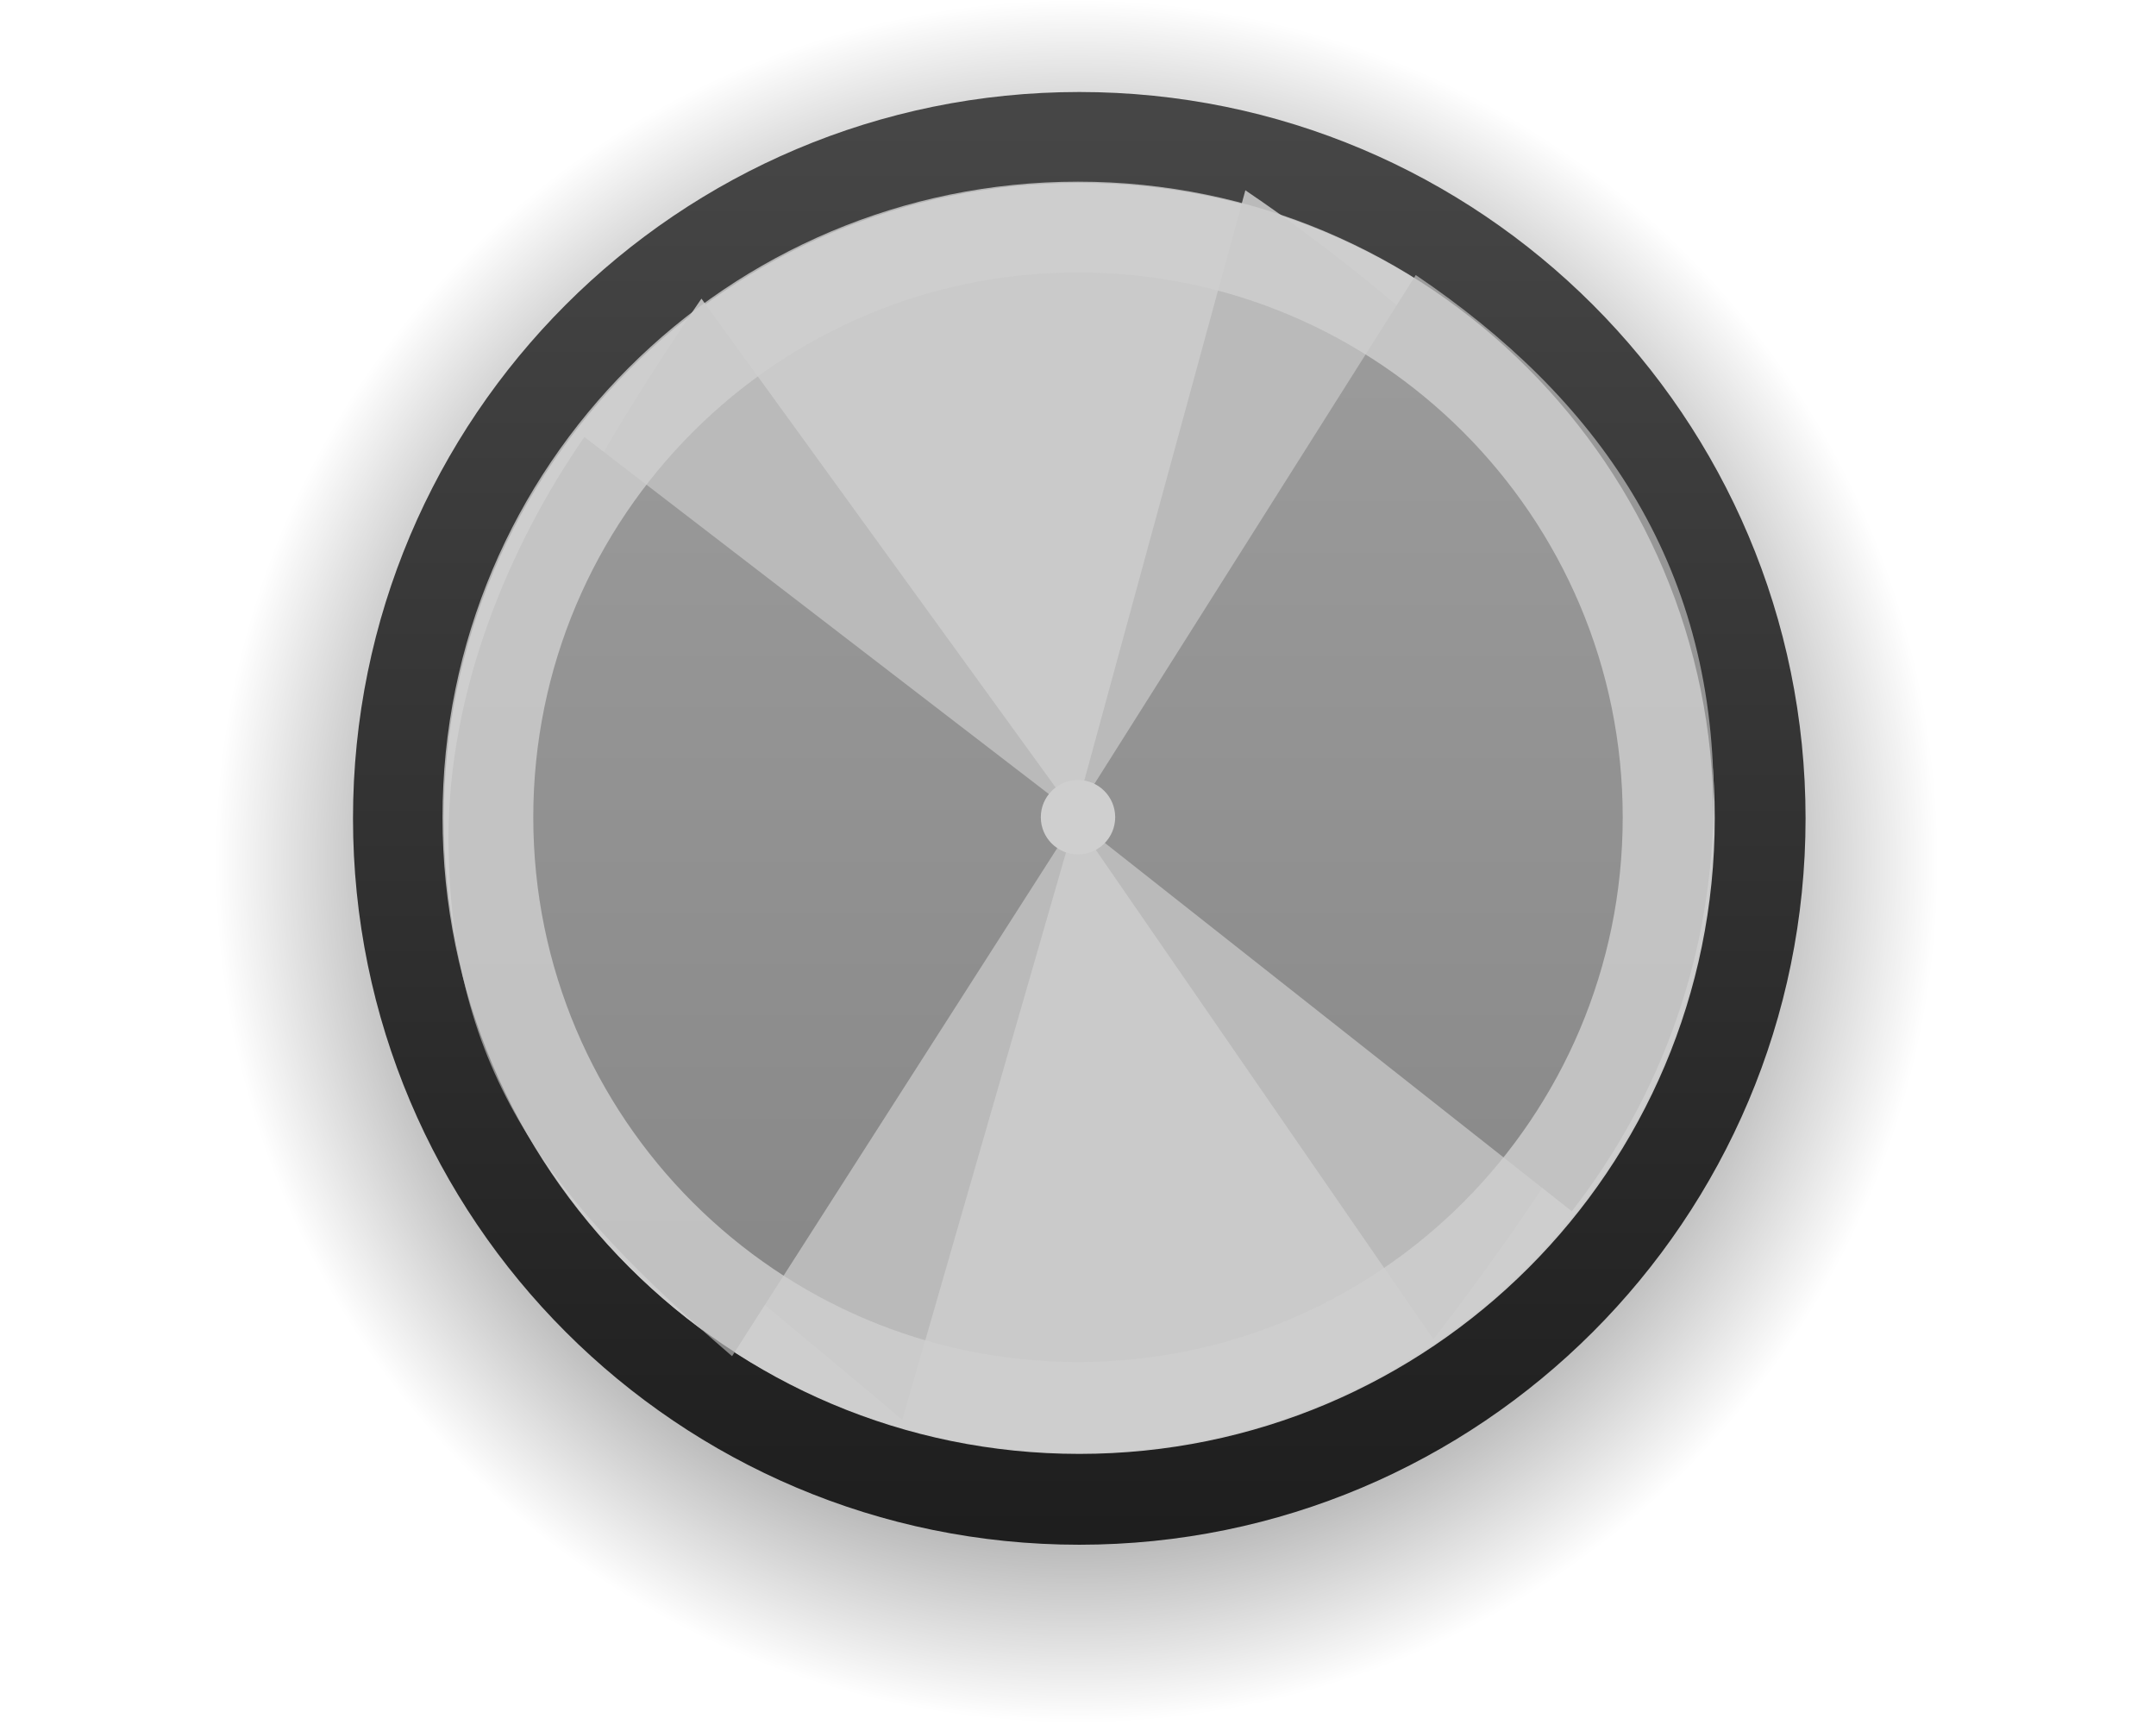
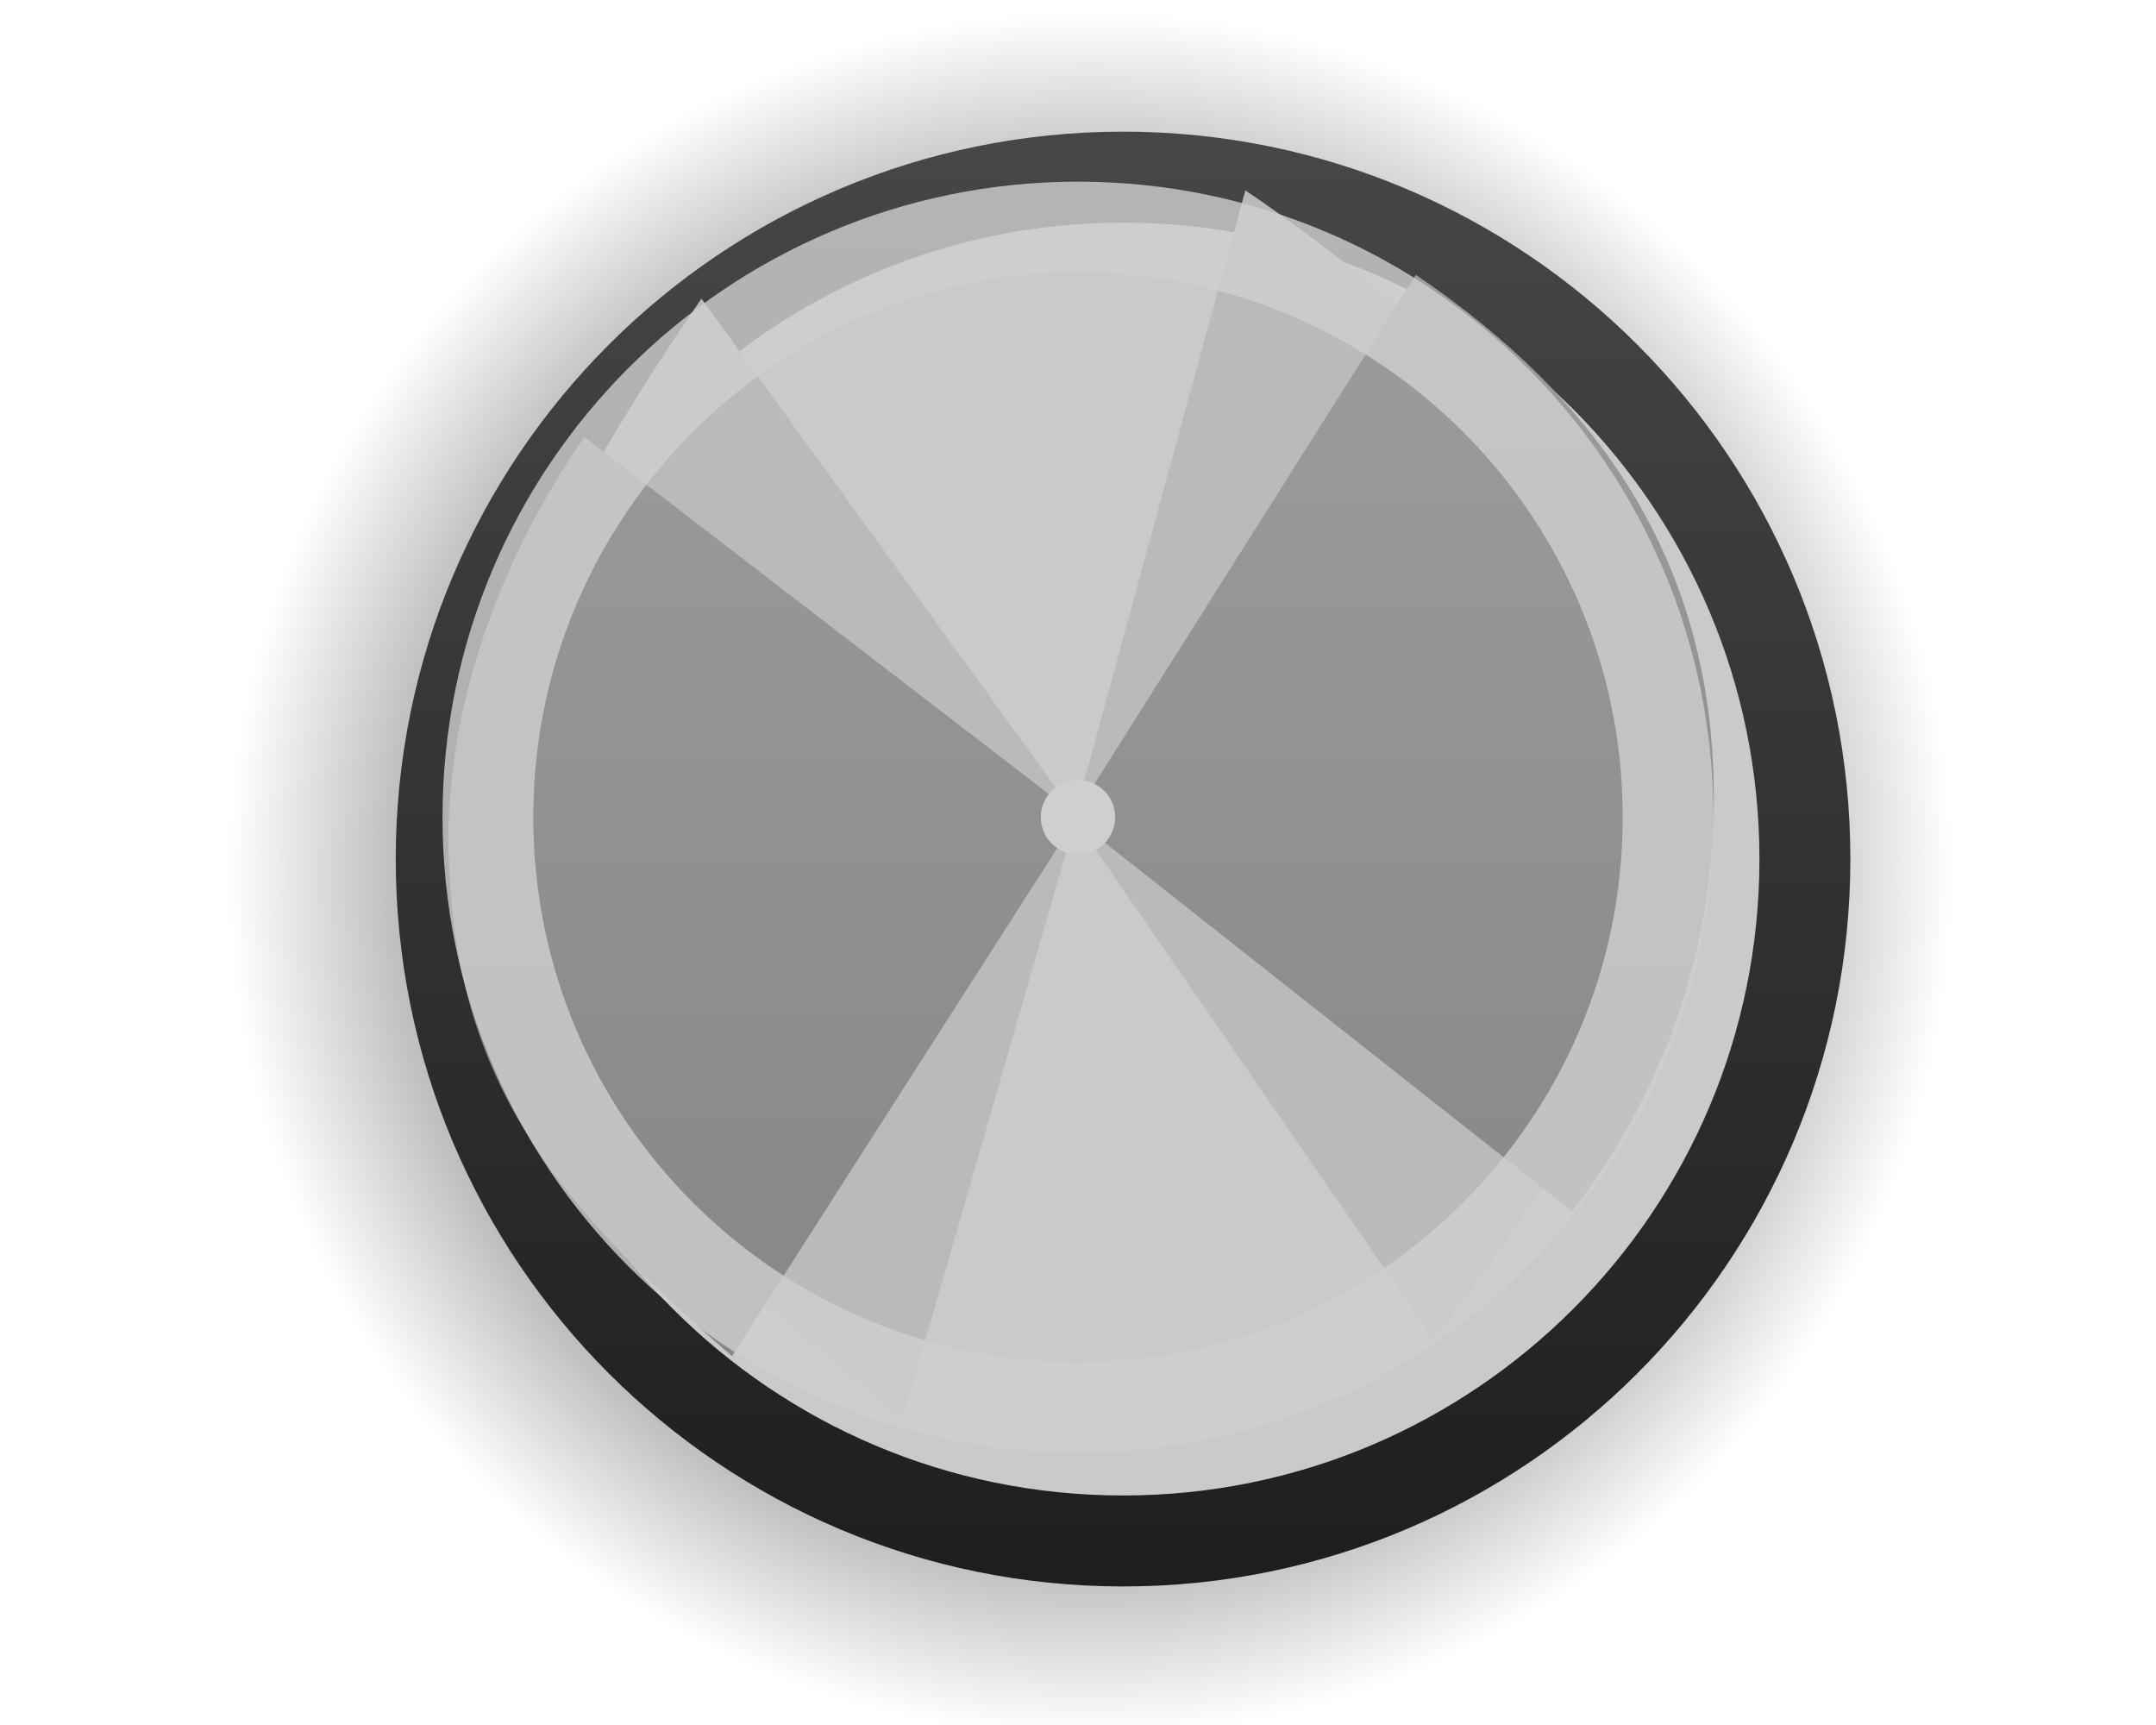
<svg xmlns="http://www.w3.org/2000/svg" xmlns:xlink="http://www.w3.org/1999/xlink" width="20" height="16">
  <defs>
    <radialGradient r="7.333" fy="290.25" fx="312.375" cy="290.25" cx="312.375" gradientTransform="translate(19.57 18.183) scale(.93735)" gradientUnits="userSpaceOnUse" id="d" xlink:href="#a" />
    <linearGradient id="a">
      <stop offset="0" />
      <stop offset=".772" />
      <stop offset="1" stop-opacity="0" />
    </linearGradient>
    <linearGradient y2="479.898" x2="103.924" y1="479.898" x1="118.176" gradientTransform="rotate(-90 117.547 283.854)" gradientUnits="userSpaceOnUse" id="e" xlink:href="#b" />
    <linearGradient id="b">
      <stop offset="0" stop-color="#464646" />
      <stop offset="1" stop-color="#1e1e1e" />
    </linearGradient>
    <linearGradient id="c">
      <stop offset="0" stop-color="#878787" />
      <stop offset="1" stop-color="#9c9c9c" />
    </linearGradient>
    <linearGradient xlink:href="#c" id="f" gradientUnits="userSpaceOnUse" gradientTransform="matrix(.842 0 0 .842 3.263 5.053)" x1="7.487" y1="27.873" x2="7.487" y2="15.974" />
  </defs>
-   <path transform="matrix(1.1636 0 0 1.1636 -353.49 -329.745)" d="M319.25 290.25a6.875 6.875 0 1 1-13.75 0 6.875 6.875 0 1 1 13.75 0z" opacity=".3" color="#000" fill="url(#d)" overflow="visible" />
-   <path transform="matrix(.9187 0 0 .9187 -276.967 -259.062)" d="M319.25 290.25a6.875 6.875 0 1 1-13.75 0 6.875 6.875 0 1 1 13.75 0z" color="#000" fill="#cacaca" stroke="url(#e)" stroke-width=".917" stroke-linecap="round" stroke-linejoin="round" overflow="visible" />
-   <path d="M11.553 1.763l-1.58 5.79L6.507 2.77C5.794 3.793 4.16 6.422 4.16 7.763c0 2.2 2.545 3.976 4.21 5.408l1.605-5.564 3.322 4.816c.832-1.07 2.6-3.566 2.6-5.025 0-2.18-2.663-4.497-4.343-5.632z" fill="#bababa" />
-   <path d="M13.132 18.553l-3.158 5-4.553-3.5c-.71 1.022-1.26 2.37-1.26 3.71 0 2.2.966 3.384 2.63 4.816l3.185-4.976 4.605 3.632c.83-1.07 1.315-2.383 1.315-3.842 0-2.18-1.083-3.707-2.763-4.842z" fill="url(#f)" transform="translate(0 -16)" />
+   <path transform="matrix(1.164 0 0 1.164 -353.49 -329.745)" d="M319.25 290.25a6.875 6.875 0 1 1-13.75 0 6.875 6.875 0 1 1 13.75 0z" opacity=".3" color="#000" fill="url(#d)" overflow="visible" />
+   <path transform="matrix(.92 0 0 .92 -276.967 -259.062)" d="M319.25 290.25a6.875 6.875 0 1 1-13.75 0 6.875 6.875 0 1 1 13.75 0z" color="#000" fill="#cacaca" stroke="url(#e)" stroke-width=".917" stroke-linecap="round" stroke-linejoin="round" overflow="visible" />
+   <path d="M11.553 1.763l-1.58 5.79L6.507 2.77C5.794 3.793 4.16 6.422 4.16 7.763c0 2.2 2.545 3.976 4.21 5.408l1.605-5.563 3.322 4.816c.832-1.07 2.6-3.566 2.6-5.025 0-2.18-2.663-4.497-4.343-5.632z" fill="#bababa" />
+   <path d="M13.132 18.553l-3.158 5-4.553-3.5c-.71 1.022-1.26 2.37-1.26 3.71 0 2.2.967 3.384 2.63 4.816l3.186-4.977 4.605 3.632c.83-1.07 1.316-2.383 1.316-3.842 0-2.18-1.083-3.707-2.763-4.842z" fill="url(#f)" transform="translate(0 -16)" />
  <path d="M15.474 7.58a5.474 5.474 0 1 1-10.948 0 5.474 5.474 0 1 1 10.948 0z" opacity=".8" color="#000" fill="none" stroke="#cfcfcf" stroke-width=".842" stroke-linecap="round" stroke-linejoin="round" overflow="visible" />
  <path d="M10.345 7.58a.345.345 0 1 1-.69 0 .345.345 0 1 1 .69 0z" color="#bebebe" fill="#cfcfcf" overflow="visible" />
</svg>
